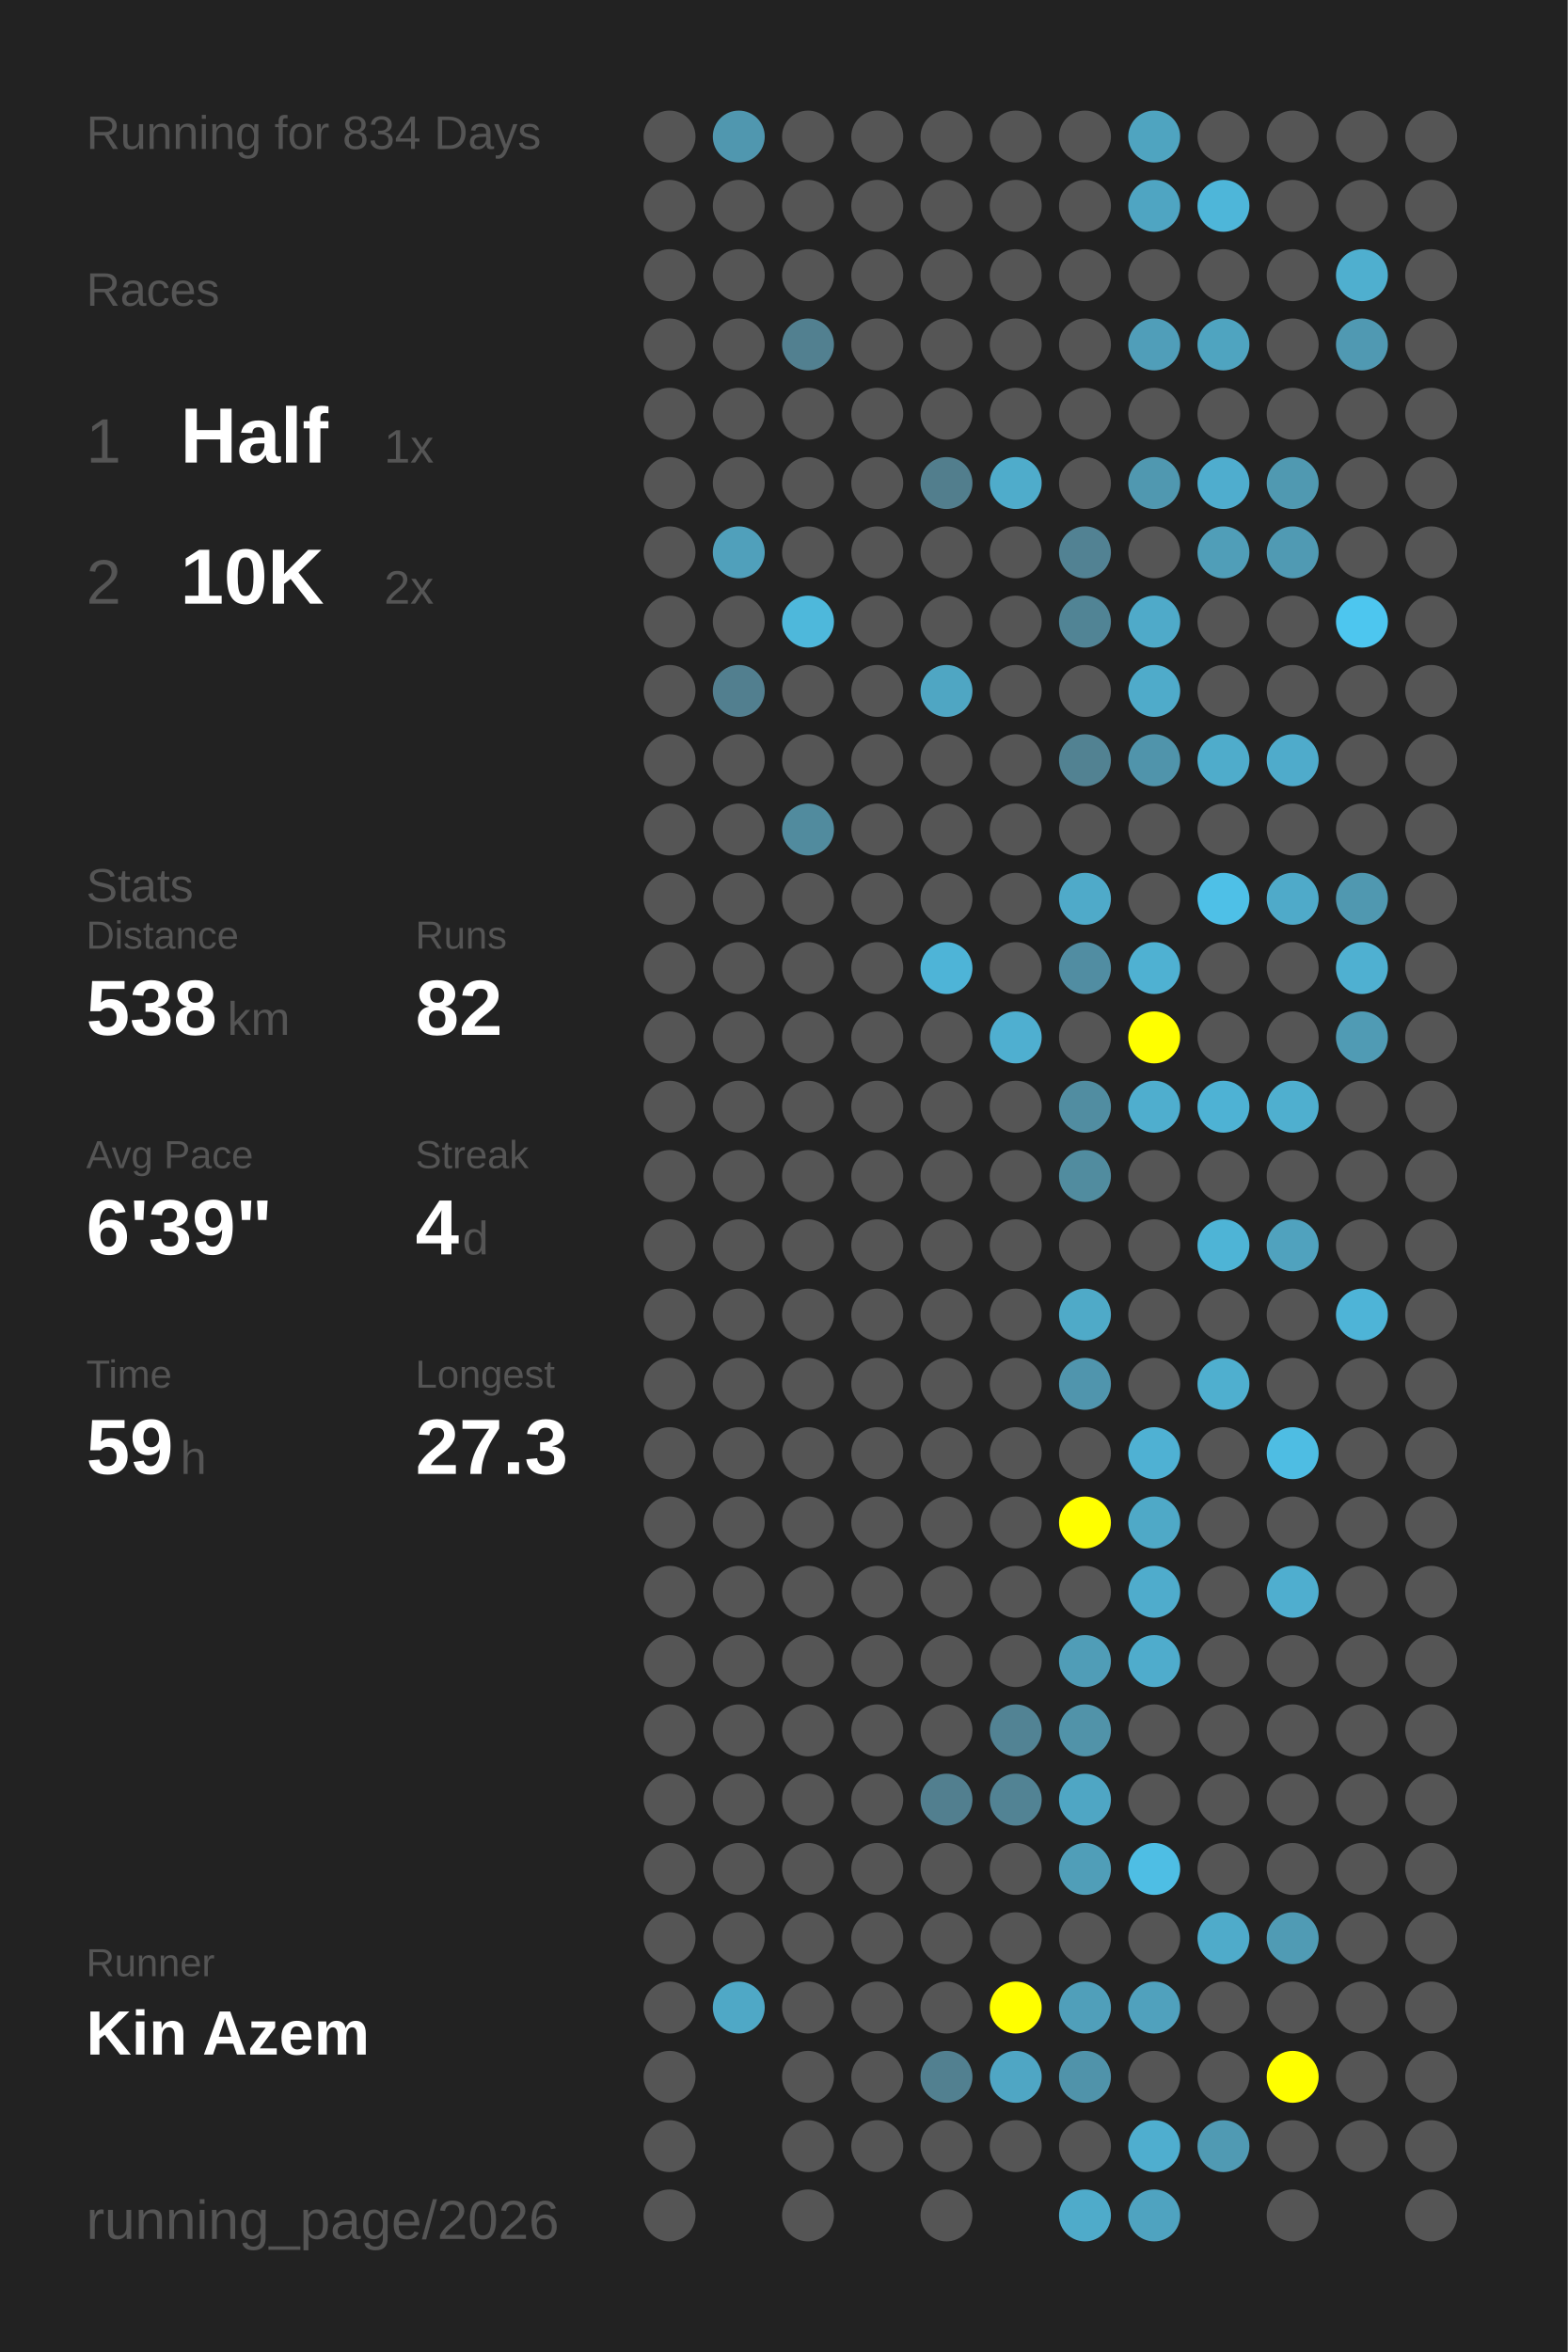
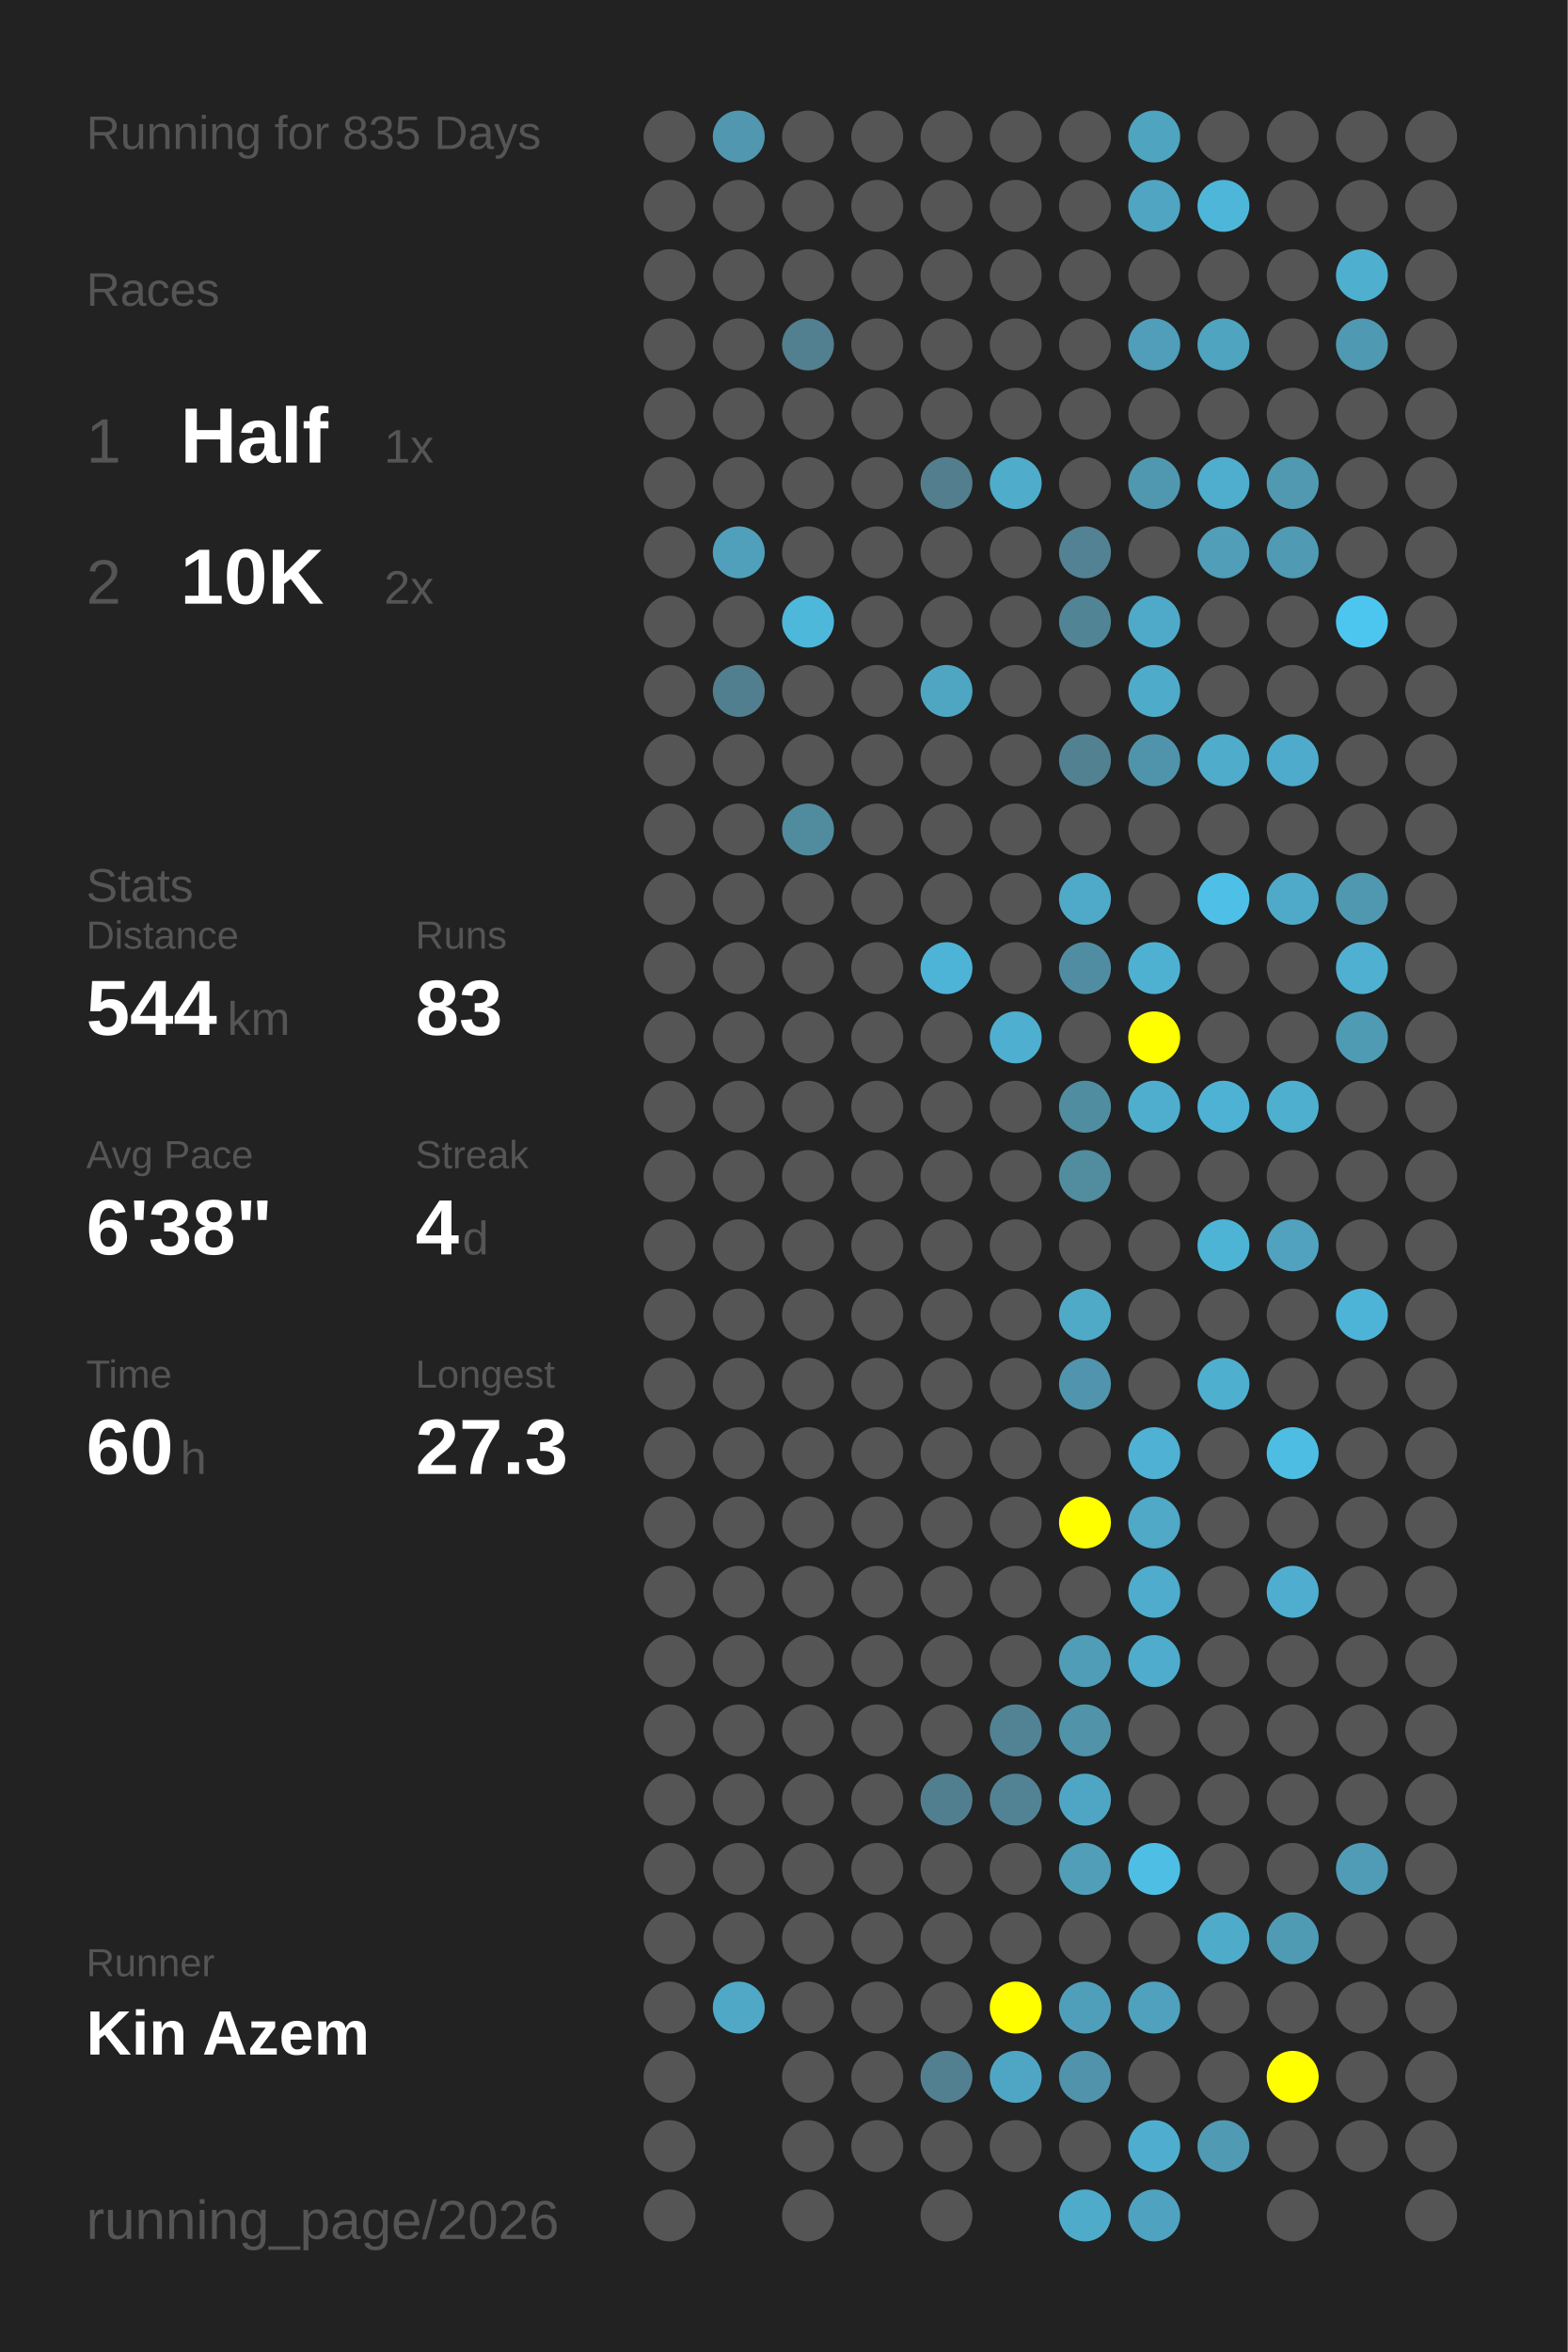
<svg xmlns="http://www.w3.org/2000/svg" baseProfile="full" height="300mm" version="1.1" viewBox="0,0,200,300" width="200mm">
  <defs />
  <rect fill="#222222" height="300" width="200" x="0" y="0" />
-   <text fill="#555555" style="font-size:6px; font-family:Arial;" x="11" y="19">Running for 834 Days</text>
+   <text fill="#555555" style="font-size:6px; font-family:Arial;" x="11" y="19">Running for 835 Days</text>
  <text fill="#555555" style="font-size:6px; font-family:Arial;" x="11" y="39">Races</text>
  <text fill="#555555" style="font-size:8px; font-family:Arial;" x="11" y="59">1</text>
  <text fill="#FFFFFF" style="font-size:10px; font-family:Arial; font-weight:bold;" x="23" y="59">Half</text>
  <text fill="#555555" style="font-size:6px; font-family:Arial;" x="49" y="59">1x</text>
  <text fill="#555555" style="font-size:8px; font-family:Arial;" x="11" y="77">2</text>
  <text fill="#FFFFFF" style="font-size:10px; font-family:Arial; font-weight:bold;" x="23" y="77">10K</text>
  <text fill="#555555" style="font-size:6px; font-family:Arial;" x="49" y="77">2x</text>
  <text fill="#555555" style="font-size:6px; font-family:Arial;" x="11" y="115">Stats</text>
  <text fill="#555555" style="font-size:5px; font-family:Arial;" x="11" y="121">Distance</text>
-   <text fill="#FFFFFF" style="font-size:10px; font-family:Arial; font-weight:bold;" x="11" y="132">538</text>
+   <text fill="#FFFFFF" style="font-size:10px; font-family:Arial; font-weight:bold;" x="11" y="132">544</text>
  <text fill="#555555" style="font-size:6px; font-family:Arial;" x="29" y="132">km</text>
  <text fill="#555555" style="font-size:5px; font-family:Arial;" x="53" y="121">Runs</text>
-   <text fill="#FFFFFF" style="font-size:10px; font-family:Arial; font-weight:bold;" x="53" y="132">82</text>
+   <text fill="#FFFFFF" style="font-size:10px; font-family:Arial; font-weight:bold;" x="53" y="132">83</text>
  <text fill="#555555" style="font-size:5px; font-family:Arial;" x="11" y="149">Avg Pace</text>
-   <text fill="#FFFFFF" style="font-size:10px; font-family:Arial; font-weight:bold;" x="11" y="160">6'39"</text>
+   <text fill="#FFFFFF" style="font-size:10px; font-family:Arial; font-weight:bold;" x="11" y="160">6'38"</text>
  <text fill="#555555" style="font-size:5px; font-family:Arial;" x="53" y="149">Streak</text>
  <text fill="#FFFFFF" style="font-size:10px; font-family:Arial; font-weight:bold;" x="53" y="160">4</text>
  <text fill="#555555" style="font-size:6px; font-family:Arial;" x="59" y="160">d</text>
  <text fill="#555555" style="font-size:5px; font-family:Arial;" x="11" y="177">Time</text>
-   <text fill="#FFFFFF" style="font-size:10px; font-family:Arial; font-weight:bold;" x="11" y="188">59</text>
+   <text fill="#FFFFFF" style="font-size:10px; font-family:Arial; font-weight:bold;" x="11" y="188">60</text>
  <text fill="#555555" style="font-size:6px; font-family:Arial;" x="23" y="188">h</text>
  <text fill="#555555" style="font-size:5px; font-family:Arial;" x="53" y="177">Longest</text>
  <text fill="#FFFFFF" style="font-size:10px; font-family:Arial; font-weight:bold;" x="53" y="188">27.3</text>
  <text fill="#555555" style="font-size:5px; font-family:Arial;" x="11" y="252.065">Runner</text>
  <text fill="#FFFFFF" style="font-size:8px; font-family:Arial; font-weight:bold;" x="11" y="262.065">Kin Azem</text>
  <text fill="#555555" style="font-size:7px; font-family:Arial;" x="11" y="285.581">running_page/2026</text>
  <circle cx="85.417" cy="17.419" fill="#555555" r="3.312" />
  <circle cx="85.417" cy="26.258" fill="#555555" r="3.312" />
  <circle cx="85.417" cy="35.097" fill="#555555" r="3.312" />
  <circle cx="85.417" cy="43.935" fill="#555555" r="3.312" />
  <circle cx="85.417" cy="52.774" fill="#555555" r="3.312" />
  <circle cx="85.417" cy="61.613" fill="#555555" r="3.312" />
  <circle cx="85.417" cy="70.452" fill="#555555" r="3.312" />
  <circle cx="85.417" cy="79.29" fill="#555555" r="3.312" />
  <circle cx="85.417" cy="88.129" fill="#555555" r="3.312" />
  <circle cx="85.417" cy="96.968" fill="#555555" r="3.312" />
  <circle cx="85.417" cy="105.806" fill="#555555" r="3.312" />
  <circle cx="85.417" cy="114.645" fill="#555555" r="3.312" />
  <circle cx="85.417" cy="123.484" fill="#555555" r="3.312" />
  <circle cx="85.417" cy="132.323" fill="#555555" r="3.312" />
  <circle cx="85.417" cy="141.161" fill="#555555" r="3.312" />
  <circle cx="85.417" cy="150" fill="#555555" r="3.312" />
  <circle cx="85.417" cy="158.839" fill="#555555" r="3.312" />
  <circle cx="85.417" cy="167.677" fill="#555555" r="3.312" />
  <circle cx="85.417" cy="176.516" fill="#555555" r="3.312" />
  <circle cx="85.417" cy="185.355" fill="#555555" r="3.312" />
  <circle cx="85.417" cy="194.194" fill="#555555" r="3.312" />
  <circle cx="85.417" cy="203.032" fill="#555555" r="3.312" />
  <circle cx="85.417" cy="211.871" fill="#555555" r="3.312" />
  <circle cx="85.417" cy="220.71" fill="#555555" r="3.312" />
  <circle cx="85.417" cy="229.548" fill="#555555" r="3.312" />
  <circle cx="85.417" cy="238.387" fill="#555555" r="3.312" />
  <circle cx="85.417" cy="247.226" fill="#555555" r="3.312" />
  <circle cx="85.417" cy="256.065" fill="#555555" r="3.312" />
  <circle cx="85.417" cy="264.903" fill="#555555" r="3.312" />
  <circle cx="85.417" cy="273.742" fill="#555555" r="3.312" />
  <circle cx="85.417" cy="282.581" fill="#555555" r="3.312" />
  <circle cx="94.25" cy="17.419" fill="#5097af" r="3.312" />
  <circle cx="94.25" cy="26.258" fill="#555555" r="3.312" />
  <circle cx="94.25" cy="35.097" fill="#555555" r="3.312" />
  <circle cx="94.25" cy="43.935" fill="#555555" r="3.312" />
  <circle cx="94.25" cy="52.774" fill="#555555" r="3.312" />
  <circle cx="94.25" cy="61.613" fill="#555555" r="3.312" />
  <circle cx="94.25" cy="70.452" fill="#50a0bb" r="3.312" />
  <circle cx="94.25" cy="79.29" fill="#555555" r="3.312" />
  <circle cx="94.25" cy="88.129" fill="#527f8f" r="3.312" />
  <circle cx="94.25" cy="96.968" fill="#555555" r="3.312" />
  <circle cx="94.25" cy="105.806" fill="#555555" r="3.312" />
  <circle cx="94.25" cy="114.645" fill="#555555" r="3.312" />
  <circle cx="94.25" cy="123.484" fill="#555555" r="3.312" />
  <circle cx="94.25" cy="132.323" fill="#555555" r="3.312" />
  <circle cx="94.25" cy="141.161" fill="#555555" r="3.312" />
  <circle cx="94.25" cy="150" fill="#555555" r="3.312" />
  <circle cx="94.25" cy="158.839" fill="#555555" r="3.312" />
  <circle cx="94.25" cy="167.677" fill="#555555" r="3.312" />
  <circle cx="94.25" cy="176.516" fill="#555555" r="3.312" />
  <circle cx="94.25" cy="185.355" fill="#555555" r="3.312" />
  <circle cx="94.25" cy="194.194" fill="#555555" r="3.312" />
  <circle cx="94.25" cy="203.032" fill="#555555" r="3.312" />
  <circle cx="94.25" cy="211.871" fill="#555555" r="3.312" />
  <circle cx="94.25" cy="220.71" fill="#555555" r="3.312" />
  <circle cx="94.25" cy="229.548" fill="#555555" r="3.312" />
  <circle cx="94.25" cy="238.387" fill="#555555" r="3.312" />
  <circle cx="94.25" cy="247.226" fill="#555555" r="3.312" />
  <circle cx="94.25" cy="256.065" fill="#4fa8c6" r="3.312" />
  <circle cx="103.083" cy="17.419" fill="#555555" r="3.312" />
  <circle cx="103.083" cy="26.258" fill="#555555" r="3.312" />
  <circle cx="103.083" cy="35.097" fill="#555555" r="3.312" />
  <circle cx="103.083" cy="43.935" fill="#528090" r="3.312" />
  <circle cx="103.083" cy="52.774" fill="#555555" r="3.312" />
  <circle cx="103.083" cy="61.613" fill="#555555" r="3.312" />
  <circle cx="103.083" cy="70.452" fill="#555555" r="3.312" />
  <circle cx="103.083" cy="79.29" fill="#4eb8db" r="3.312" />
  <circle cx="103.083" cy="88.129" fill="#555555" r="3.312" />
  <circle cx="103.083" cy="96.968" fill="#555555" r="3.312" />
  <circle cx="103.083" cy="105.806" fill="#518b9e" r="3.312" />
  <circle cx="103.083" cy="114.645" fill="#555555" r="3.312" />
  <circle cx="103.083" cy="123.484" fill="#555555" r="3.312" />
  <circle cx="103.083" cy="132.323" fill="#555555" r="3.312" />
  <circle cx="103.083" cy="141.161" fill="#555555" r="3.312" />
  <circle cx="103.083" cy="150" fill="#555555" r="3.312" />
  <circle cx="103.083" cy="158.839" fill="#555555" r="3.312" />
  <circle cx="103.083" cy="167.677" fill="#555555" r="3.312" />
  <circle cx="103.083" cy="176.516" fill="#555555" r="3.312" />
  <circle cx="103.083" cy="185.355" fill="#555555" r="3.312" />
  <circle cx="103.083" cy="194.194" fill="#555555" r="3.312" />
  <circle cx="103.083" cy="203.032" fill="#555555" r="3.312" />
  <circle cx="103.083" cy="211.871" fill="#555555" r="3.312" />
  <circle cx="103.083" cy="220.71" fill="#555555" r="3.312" />
  <circle cx="103.083" cy="229.548" fill="#555555" r="3.312" />
  <circle cx="103.083" cy="238.387" fill="#555555" r="3.312" />
  <circle cx="103.083" cy="247.226" fill="#555555" r="3.312" />
  <circle cx="103.083" cy="256.065" fill="#555555" r="3.312" />
  <circle cx="103.083" cy="264.903" fill="#555555" r="3.312" />
  <circle cx="103.083" cy="273.742" fill="#555555" r="3.312" />
  <circle cx="103.083" cy="282.581" fill="#555555" r="3.312" />
  <circle cx="111.917" cy="17.419" fill="#555555" r="3.312" />
  <circle cx="111.917" cy="26.258" fill="#555555" r="3.312" />
  <circle cx="111.917" cy="35.097" fill="#555555" r="3.312" />
  <circle cx="111.917" cy="43.935" fill="#555555" r="3.312" />
  <circle cx="111.917" cy="52.774" fill="#555555" r="3.312" />
  <circle cx="111.917" cy="61.613" fill="#555555" r="3.312" />
  <circle cx="111.917" cy="70.452" fill="#555555" r="3.312" />
  <circle cx="111.917" cy="79.29" fill="#555555" r="3.312" />
  <circle cx="111.917" cy="88.129" fill="#555555" r="3.312" />
  <circle cx="111.917" cy="96.968" fill="#555555" r="3.312" />
  <circle cx="111.917" cy="105.806" fill="#555555" r="3.312" />
  <circle cx="111.917" cy="114.645" fill="#555555" r="3.312" />
  <circle cx="111.917" cy="123.484" fill="#555555" r="3.312" />
  <circle cx="111.917" cy="132.323" fill="#555555" r="3.312" />
  <circle cx="111.917" cy="141.161" fill="#555555" r="3.312" />
  <circle cx="111.917" cy="150" fill="#555555" r="3.312" />
  <circle cx="111.917" cy="158.839" fill="#555555" r="3.312" />
  <circle cx="111.917" cy="167.677" fill="#555555" r="3.312" />
  <circle cx="111.917" cy="176.516" fill="#555555" r="3.312" />
  <circle cx="111.917" cy="185.355" fill="#555555" r="3.312" />
  <circle cx="111.917" cy="194.194" fill="#555555" r="3.312" />
  <circle cx="111.917" cy="203.032" fill="#555555" r="3.312" />
  <circle cx="111.917" cy="211.871" fill="#555555" r="3.312" />
  <circle cx="111.917" cy="220.71" fill="#555555" r="3.312" />
  <circle cx="111.917" cy="229.548" fill="#555555" r="3.312" />
  <circle cx="111.917" cy="238.387" fill="#555555" r="3.312" />
  <circle cx="111.917" cy="247.226" fill="#555555" r="3.312" />
  <circle cx="111.917" cy="256.065" fill="#555555" r="3.312" />
  <circle cx="111.917" cy="264.903" fill="#555555" r="3.312" />
  <circle cx="111.917" cy="273.742" fill="#555555" r="3.312" />
  <circle cx="120.75" cy="17.419" fill="#555555" r="3.312" />
  <circle cx="120.75" cy="26.258" fill="#555555" r="3.312" />
  <circle cx="120.75" cy="35.097" fill="#555555" r="3.312" />
  <circle cx="120.75" cy="43.935" fill="#555555" r="3.312" />
  <circle cx="120.75" cy="52.774" fill="#555555" r="3.312" />
  <circle cx="120.75" cy="61.613" fill="#527e8d" r="3.312" />
  <circle cx="120.75" cy="70.452" fill="#555555" r="3.312" />
  <circle cx="120.75" cy="79.29" fill="#555555" r="3.312" />
  <circle cx="120.75" cy="88.129" fill="#4fa6c3" r="3.312" />
  <circle cx="120.75" cy="96.968" fill="#555555" r="3.312" />
  <circle cx="120.75" cy="105.806" fill="#555555" r="3.312" />
  <circle cx="120.75" cy="114.645" fill="#555555" r="3.312" />
  <circle cx="120.75" cy="123.484" fill="#4eb4d7" r="3.312" />
  <circle cx="120.75" cy="132.323" fill="#555555" r="3.312" />
  <circle cx="120.75" cy="141.161" fill="#555555" r="3.312" />
  <circle cx="120.75" cy="150" fill="#555555" r="3.312" />
  <circle cx="120.75" cy="158.839" fill="#555555" r="3.312" />
  <circle cx="120.75" cy="167.677" fill="#555555" r="3.312" />
  <circle cx="120.75" cy="176.516" fill="#555555" r="3.312" />
  <circle cx="120.75" cy="185.355" fill="#555555" r="3.312" />
  <circle cx="120.75" cy="194.194" fill="#555555" r="3.312" />
  <circle cx="120.75" cy="203.032" fill="#555555" r="3.312" />
  <circle cx="120.75" cy="211.871" fill="#555555" r="3.312" />
  <circle cx="120.75" cy="220.71" fill="#555555" r="3.312" />
  <circle cx="120.75" cy="229.548" fill="#527f8f" r="3.312" />
  <circle cx="120.75" cy="238.387" fill="#555555" r="3.312" />
  <circle cx="120.75" cy="247.226" fill="#555555" r="3.312" />
  <circle cx="120.75" cy="256.065" fill="#555555" r="3.312" />
  <circle cx="120.75" cy="264.903" fill="#528090" r="3.312" />
  <circle cx="120.75" cy="273.742" fill="#555555" r="3.312" />
  <circle cx="120.75" cy="282.581" fill="#555555" r="3.312" />
  <circle cx="129.583" cy="17.419" fill="#555555" r="3.312" />
  <circle cx="129.583" cy="26.258" fill="#555555" r="3.312" />
  <circle cx="129.583" cy="35.097" fill="#555555" r="3.312" />
  <circle cx="129.583" cy="43.935" fill="#555555" r="3.312" />
  <circle cx="129.583" cy="52.774" fill="#555555" r="3.312" />
  <circle cx="129.583" cy="61.613" fill="#4faccb" r="3.312" />
  <circle cx="129.583" cy="70.452" fill="#555555" r="3.312" />
  <circle cx="129.583" cy="79.29" fill="#555555" r="3.312" />
  <circle cx="129.583" cy="88.129" fill="#555555" r="3.312" />
  <circle cx="129.583" cy="96.968" fill="#555555" r="3.312" />
  <circle cx="129.583" cy="105.806" fill="#555555" r="3.312" />
  <circle cx="129.583" cy="114.645" fill="#555555" r="3.312" />
  <circle cx="129.583" cy="123.484" fill="#555555" r="3.312" />
  <circle cx="129.583" cy="132.323" fill="#4fafd0" r="3.312" />
  <circle cx="129.583" cy="141.161" fill="#555555" r="3.312" />
  <circle cx="129.583" cy="150" fill="#555555" r="3.312" />
  <circle cx="129.583" cy="158.839" fill="#555555" r="3.312" />
  <circle cx="129.583" cy="167.677" fill="#555555" r="3.312" />
  <circle cx="129.583" cy="176.516" fill="#555555" r="3.312" />
  <circle cx="129.583" cy="185.355" fill="#555555" r="3.312" />
  <circle cx="129.583" cy="194.194" fill="#555555" r="3.312" />
  <circle cx="129.583" cy="203.032" fill="#555555" r="3.312" />
  <circle cx="129.583" cy="211.871" fill="#555555" r="3.312" />
  <circle cx="129.583" cy="220.71" fill="#528394" r="3.312" />
  <circle cx="129.583" cy="229.548" fill="#528394" r="3.312" />
  <circle cx="129.583" cy="238.387" fill="#555555" r="3.312" />
  <circle cx="129.583" cy="247.226" fill="#555555" r="3.312" />
  <circle cx="129.583" cy="256.065" fill="#FFFF00" r="3.312" />
  <circle cx="129.583" cy="264.903" fill="#4fa6c4" r="3.312" />
  <circle cx="129.583" cy="273.742" fill="#555555" r="3.312" />
  <circle cx="138.417" cy="17.419" fill="#555555" r="3.312" />
  <circle cx="138.417" cy="26.258" fill="#555555" r="3.312" />
  <circle cx="138.417" cy="35.097" fill="#555555" r="3.312" />
  <circle cx="138.417" cy="43.935" fill="#555555" r="3.312" />
  <circle cx="138.417" cy="52.774" fill="#555555" r="3.312" />
  <circle cx="138.417" cy="61.613" fill="#555555" r="3.312" />
  <circle cx="138.417" cy="70.452" fill="#528293" r="3.312" />
  <circle cx="138.417" cy="79.29" fill="#518495" r="3.312" />
  <circle cx="138.417" cy="88.129" fill="#555555" r="3.312" />
  <circle cx="138.417" cy="96.968" fill="#528292" r="3.312" />
  <circle cx="138.417" cy="105.806" fill="#555555" r="3.312" />
  <circle cx="138.417" cy="114.645" fill="#4faac9" r="3.312" />
  <circle cx="138.417" cy="123.484" fill="#518da2" r="3.312" />
  <circle cx="138.417" cy="132.323" fill="#555555" r="3.312" />
  <circle cx="138.417" cy="141.161" fill="#518da1" r="3.312" />
  <circle cx="138.417" cy="150" fill="#518c9f" r="3.312" />
  <circle cx="138.417" cy="158.839" fill="#555555" r="3.312" />
  <circle cx="138.417" cy="167.677" fill="#4faac8" r="3.312" />
  <circle cx="138.417" cy="176.516" fill="#5095ad" r="3.312" />
  <circle cx="138.417" cy="185.355" fill="#555555" r="3.312" />
  <circle cx="138.417" cy="194.194" fill="#FFFF00" r="3.312" />
  <circle cx="138.417" cy="203.032" fill="#555555" r="3.312" />
  <circle cx="138.417" cy="211.871" fill="#509db7" r="3.312" />
  <circle cx="138.417" cy="220.71" fill="#5193a9" r="3.312" />
  <circle cx="138.417" cy="229.548" fill="#4fa6c4" r="3.312" />
  <circle cx="138.417" cy="238.387" fill="#509eb8" r="3.312" />
  <circle cx="138.417" cy="247.226" fill="#555555" r="3.312" />
  <circle cx="138.417" cy="256.065" fill="#509fba" r="3.312" />
  <circle cx="138.417" cy="264.903" fill="#5093aa" r="3.312" />
  <circle cx="138.417" cy="273.742" fill="#555555" r="3.312" />
  <circle cx="138.417" cy="282.581" fill="#4fabca" r="3.312" />
  <circle cx="147.25" cy="17.419" fill="#4fa4c0" r="3.312" />
  <circle cx="147.25" cy="26.258" fill="#4fa5c2" r="3.312" />
  <circle cx="147.25" cy="35.097" fill="#555555" r="3.312" />
  <circle cx="147.25" cy="43.935" fill="#509eb9" r="3.312" />
  <circle cx="147.25" cy="52.774" fill="#555555" r="3.312" />
  <circle cx="147.25" cy="61.613" fill="#5098b0" r="3.312" />
  <circle cx="147.25" cy="70.452" fill="#555555" r="3.312" />
  <circle cx="147.25" cy="79.29" fill="#4faac9" r="3.312" />
  <circle cx="147.25" cy="88.129" fill="#4fabca" r="3.312" />
  <circle cx="147.25" cy="96.968" fill="#5094ab" r="3.312" />
  <circle cx="147.25" cy="105.806" fill="#555555" r="3.312" />
  <circle cx="147.25" cy="114.645" fill="#555555" r="3.312" />
  <circle cx="147.25" cy="123.484" fill="#4fb1d2" r="3.312" />
  <circle cx="147.25" cy="132.323" fill="#FFFF00" r="3.312" />
  <circle cx="147.25" cy="141.161" fill="#4faece" r="3.312" />
  <circle cx="147.25" cy="150" fill="#555555" r="3.312" />
  <circle cx="147.25" cy="158.839" fill="#555555" r="3.312" />
  <circle cx="147.25" cy="167.677" fill="#555555" r="3.312" />
  <circle cx="147.25" cy="176.516" fill="#555555" r="3.312" />
  <circle cx="147.25" cy="185.355" fill="#4fb1d3" r="3.312" />
  <circle cx="147.25" cy="194.194" fill="#4fa9c7" r="3.312" />
  <circle cx="147.25" cy="203.032" fill="#4faccc" r="3.312" />
  <circle cx="147.25" cy="211.871" fill="#4faccc" r="3.312" />
  <circle cx="147.25" cy="220.71" fill="#555555" r="3.312" />
  <circle cx="147.25" cy="229.548" fill="#555555" r="3.312" />
  <circle cx="147.25" cy="238.387" fill="#4ebee4" r="3.312" />
  <circle cx="147.25" cy="247.226" fill="#555555" r="3.312" />
  <circle cx="147.25" cy="256.065" fill="#50a1bd" r="3.312" />
  <circle cx="147.25" cy="264.903" fill="#555555" r="3.312" />
  <circle cx="147.25" cy="273.742" fill="#4faecf" r="3.312" />
  <circle cx="147.25" cy="282.581" fill="#4fa3c0" r="3.312" />
  <circle cx="156.083" cy="17.419" fill="#555555" r="3.312" />
  <circle cx="156.083" cy="26.258" fill="#4eb6d9" r="3.312" />
  <circle cx="156.083" cy="35.097" fill="#555555" r="3.312" />
  <circle cx="156.083" cy="43.935" fill="#4fa4c0" r="3.312" />
  <circle cx="156.083" cy="52.774" fill="#555555" r="3.312" />
  <circle cx="156.083" cy="61.613" fill="#4fadce" r="3.312" />
  <circle cx="156.083" cy="70.452" fill="#509eb8" r="3.312" />
  <circle cx="156.083" cy="79.29" fill="#555555" r="3.312" />
  <circle cx="156.083" cy="88.129" fill="#555555" r="3.312" />
  <circle cx="156.083" cy="96.968" fill="#4faccb" r="3.312" />
  <circle cx="156.083" cy="105.806" fill="#555555" r="3.312" />
  <circle cx="156.083" cy="114.645" fill="#4ec0e7" r="3.312" />
  <circle cx="156.083" cy="123.484" fill="#555555" r="3.312" />
  <circle cx="156.083" cy="132.323" fill="#555555" r="3.312" />
  <circle cx="156.083" cy="141.161" fill="#4eb2d4" r="3.312" />
  <circle cx="156.083" cy="150" fill="#555555" r="3.312" />
  <circle cx="156.083" cy="158.839" fill="#4eb4d6" r="3.312" />
  <circle cx="156.083" cy="167.677" fill="#555555" r="3.312" />
  <circle cx="156.083" cy="176.516" fill="#4fafcf" r="3.312" />
  <circle cx="156.083" cy="185.355" fill="#555555" r="3.312" />
  <circle cx="156.083" cy="194.194" fill="#555555" r="3.312" />
  <circle cx="156.083" cy="203.032" fill="#555555" r="3.312" />
  <circle cx="156.083" cy="211.871" fill="#555555" r="3.312" />
  <circle cx="156.083" cy="220.71" fill="#555555" r="3.312" />
  <circle cx="156.083" cy="229.548" fill="#555555" r="3.312" />
  <circle cx="156.083" cy="238.387" fill="#555555" r="3.312" />
  <circle cx="156.083" cy="247.226" fill="#4fabca" r="3.312" />
  <circle cx="156.083" cy="256.065" fill="#555555" r="3.312" />
  <circle cx="156.083" cy="264.903" fill="#555555" r="3.312" />
  <circle cx="156.083" cy="273.742" fill="#509ab3" r="3.312" />
  <circle cx="164.917" cy="17.419" fill="#555555" r="3.312" />
  <circle cx="164.917" cy="26.258" fill="#555555" r="3.312" />
  <circle cx="164.917" cy="35.097" fill="#555555" r="3.312" />
  <circle cx="164.917" cy="43.935" fill="#555555" r="3.312" />
  <circle cx="164.917" cy="52.774" fill="#555555" r="3.312" />
  <circle cx="164.917" cy="61.613" fill="#5099b1" r="3.312" />
  <circle cx="164.917" cy="70.452" fill="#509ab3" r="3.312" />
  <circle cx="164.917" cy="79.29" fill="#555555" r="3.312" />
  <circle cx="164.917" cy="88.129" fill="#555555" r="3.312" />
  <circle cx="164.917" cy="96.968" fill="#4fabcb" r="3.312" />
  <circle cx="164.917" cy="105.806" fill="#555555" r="3.312" />
  <circle cx="164.917" cy="114.645" fill="#4faac9" r="3.312" />
  <circle cx="164.917" cy="123.484" fill="#555555" r="3.312" />
  <circle cx="164.917" cy="132.323" fill="#555555" r="3.312" />
  <circle cx="164.917" cy="141.161" fill="#4fafcf" r="3.312" />
  <circle cx="164.917" cy="150" fill="#555555" r="3.312" />
  <circle cx="164.917" cy="158.839" fill="#50a2be" r="3.312" />
  <circle cx="164.917" cy="167.677" fill="#555555" r="3.312" />
  <circle cx="164.917" cy="176.516" fill="#555555" r="3.312" />
  <circle cx="164.917" cy="185.355" fill="#4ebde3" r="3.312" />
  <circle cx="164.917" cy="194.194" fill="#555555" r="3.312" />
  <circle cx="164.917" cy="203.032" fill="#4faecf" r="3.312" />
  <circle cx="164.917" cy="211.871" fill="#555555" r="3.312" />
  <circle cx="164.917" cy="220.71" fill="#555555" r="3.312" />
  <circle cx="164.917" cy="229.548" fill="#555555" r="3.312" />
  <circle cx="164.917" cy="238.387" fill="#555555" r="3.312" />
  <circle cx="164.917" cy="247.226" fill="#509bb4" r="3.312" />
  <circle cx="164.917" cy="256.065" fill="#555555" r="3.312" />
  <circle cx="164.917" cy="264.903" fill="#FFFF00" r="3.312" />
  <circle cx="164.917" cy="273.742" fill="#555555" r="3.312" />
  <circle cx="164.917" cy="282.581" fill="#555555" r="3.312" />
  <circle cx="173.75" cy="17.419" fill="#555555" r="3.312" />
  <circle cx="173.75" cy="26.258" fill="#555555" r="3.312" />
  <circle cx="173.75" cy="35.097" fill="#4fafcf" r="3.312" />
  <circle cx="173.75" cy="43.935" fill="#5099b2" r="3.312" />
  <circle cx="173.75" cy="52.774" fill="#555555" r="3.312" />
  <circle cx="173.75" cy="61.613" fill="#555555" r="3.312" />
  <circle cx="173.75" cy="70.452" fill="#555555" r="3.312" />
  <circle cx="173.75" cy="79.29" fill="#4dc6ef" r="3.312" />
  <circle cx="173.75" cy="88.129" fill="#555555" r="3.312" />
  <circle cx="173.75" cy="96.968" fill="#555555" r="3.312" />
  <circle cx="173.75" cy="105.806" fill="#555555" r="3.312" />
  <circle cx="173.75" cy="114.645" fill="#5098b0" r="3.312" />
  <circle cx="173.75" cy="123.484" fill="#4fb0d1" r="3.312" />
  <circle cx="173.75" cy="132.323" fill="#509bb4" r="3.312" />
  <circle cx="173.75" cy="141.161" fill="#555555" r="3.312" />
  <circle cx="173.75" cy="150" fill="#555555" r="3.312" />
  <circle cx="173.75" cy="158.839" fill="#555555" r="3.312" />
  <circle cx="173.75" cy="167.677" fill="#4eb4d7" r="3.312" />
  <circle cx="173.75" cy="176.516" fill="#555555" r="3.312" />
  <circle cx="173.75" cy="185.355" fill="#555555" r="3.312" />
  <circle cx="173.75" cy="194.194" fill="#555555" r="3.312" />
  <circle cx="173.75" cy="203.032" fill="#555555" r="3.312" />
  <circle cx="173.75" cy="211.871" fill="#555555" r="3.312" />
  <circle cx="173.75" cy="220.71" fill="#555555" r="3.312" />
  <circle cx="173.75" cy="229.548" fill="#555555" r="3.312" />
-   <circle cx="173.75" cy="238.387" fill="#555555" r="3.312" />
+   <circle cx="173.75" cy="238.387" fill="#509cb6" r="3.312" />
  <circle cx="173.75" cy="247.226" fill="#555555" r="3.312" />
  <circle cx="173.75" cy="256.065" fill="#555555" r="3.312" />
  <circle cx="173.75" cy="264.903" fill="#555555" r="3.312" />
  <circle cx="173.75" cy="273.742" fill="#555555" r="3.312" />
  <circle cx="182.583" cy="17.419" fill="#555555" r="3.312" />
  <circle cx="182.583" cy="26.258" fill="#555555" r="3.312" />
  <circle cx="182.583" cy="35.097" fill="#555555" r="3.312" />
  <circle cx="182.583" cy="43.935" fill="#555555" r="3.312" />
  <circle cx="182.583" cy="52.774" fill="#555555" r="3.312" />
  <circle cx="182.583" cy="61.613" fill="#555555" r="3.312" />
  <circle cx="182.583" cy="70.452" fill="#555555" r="3.312" />
  <circle cx="182.583" cy="79.29" fill="#555555" r="3.312" />
  <circle cx="182.583" cy="88.129" fill="#555555" r="3.312" />
  <circle cx="182.583" cy="96.968" fill="#555555" r="3.312" />
  <circle cx="182.583" cy="105.806" fill="#555555" r="3.312" />
  <circle cx="182.583" cy="114.645" fill="#555555" r="3.312" />
  <circle cx="182.583" cy="123.484" fill="#555555" r="3.312" />
  <circle cx="182.583" cy="132.323" fill="#555555" r="3.312" />
  <circle cx="182.583" cy="141.161" fill="#555555" r="3.312" />
  <circle cx="182.583" cy="150" fill="#555555" r="3.312" />
  <circle cx="182.583" cy="158.839" fill="#555555" r="3.312" />
  <circle cx="182.583" cy="167.677" fill="#555555" r="3.312" />
  <circle cx="182.583" cy="176.516" fill="#555555" r="3.312" />
  <circle cx="182.583" cy="185.355" fill="#555555" r="3.312" />
  <circle cx="182.583" cy="194.194" fill="#555555" r="3.312" />
  <circle cx="182.583" cy="203.032" fill="#555555" r="3.312" />
  <circle cx="182.583" cy="211.871" fill="#555555" r="3.312" />
  <circle cx="182.583" cy="220.71" fill="#555555" r="3.312" />
  <circle cx="182.583" cy="229.548" fill="#555555" r="3.312" />
  <circle cx="182.583" cy="238.387" fill="#555555" r="3.312" />
  <circle cx="182.583" cy="247.226" fill="#555555" r="3.312" />
  <circle cx="182.583" cy="256.065" fill="#555555" r="3.312" />
  <circle cx="182.583" cy="264.903" fill="#555555" r="3.312" />
  <circle cx="182.583" cy="273.742" fill="#555555" r="3.312" />
  <circle cx="182.583" cy="282.581" fill="#555555" r="3.312" />
</svg>
